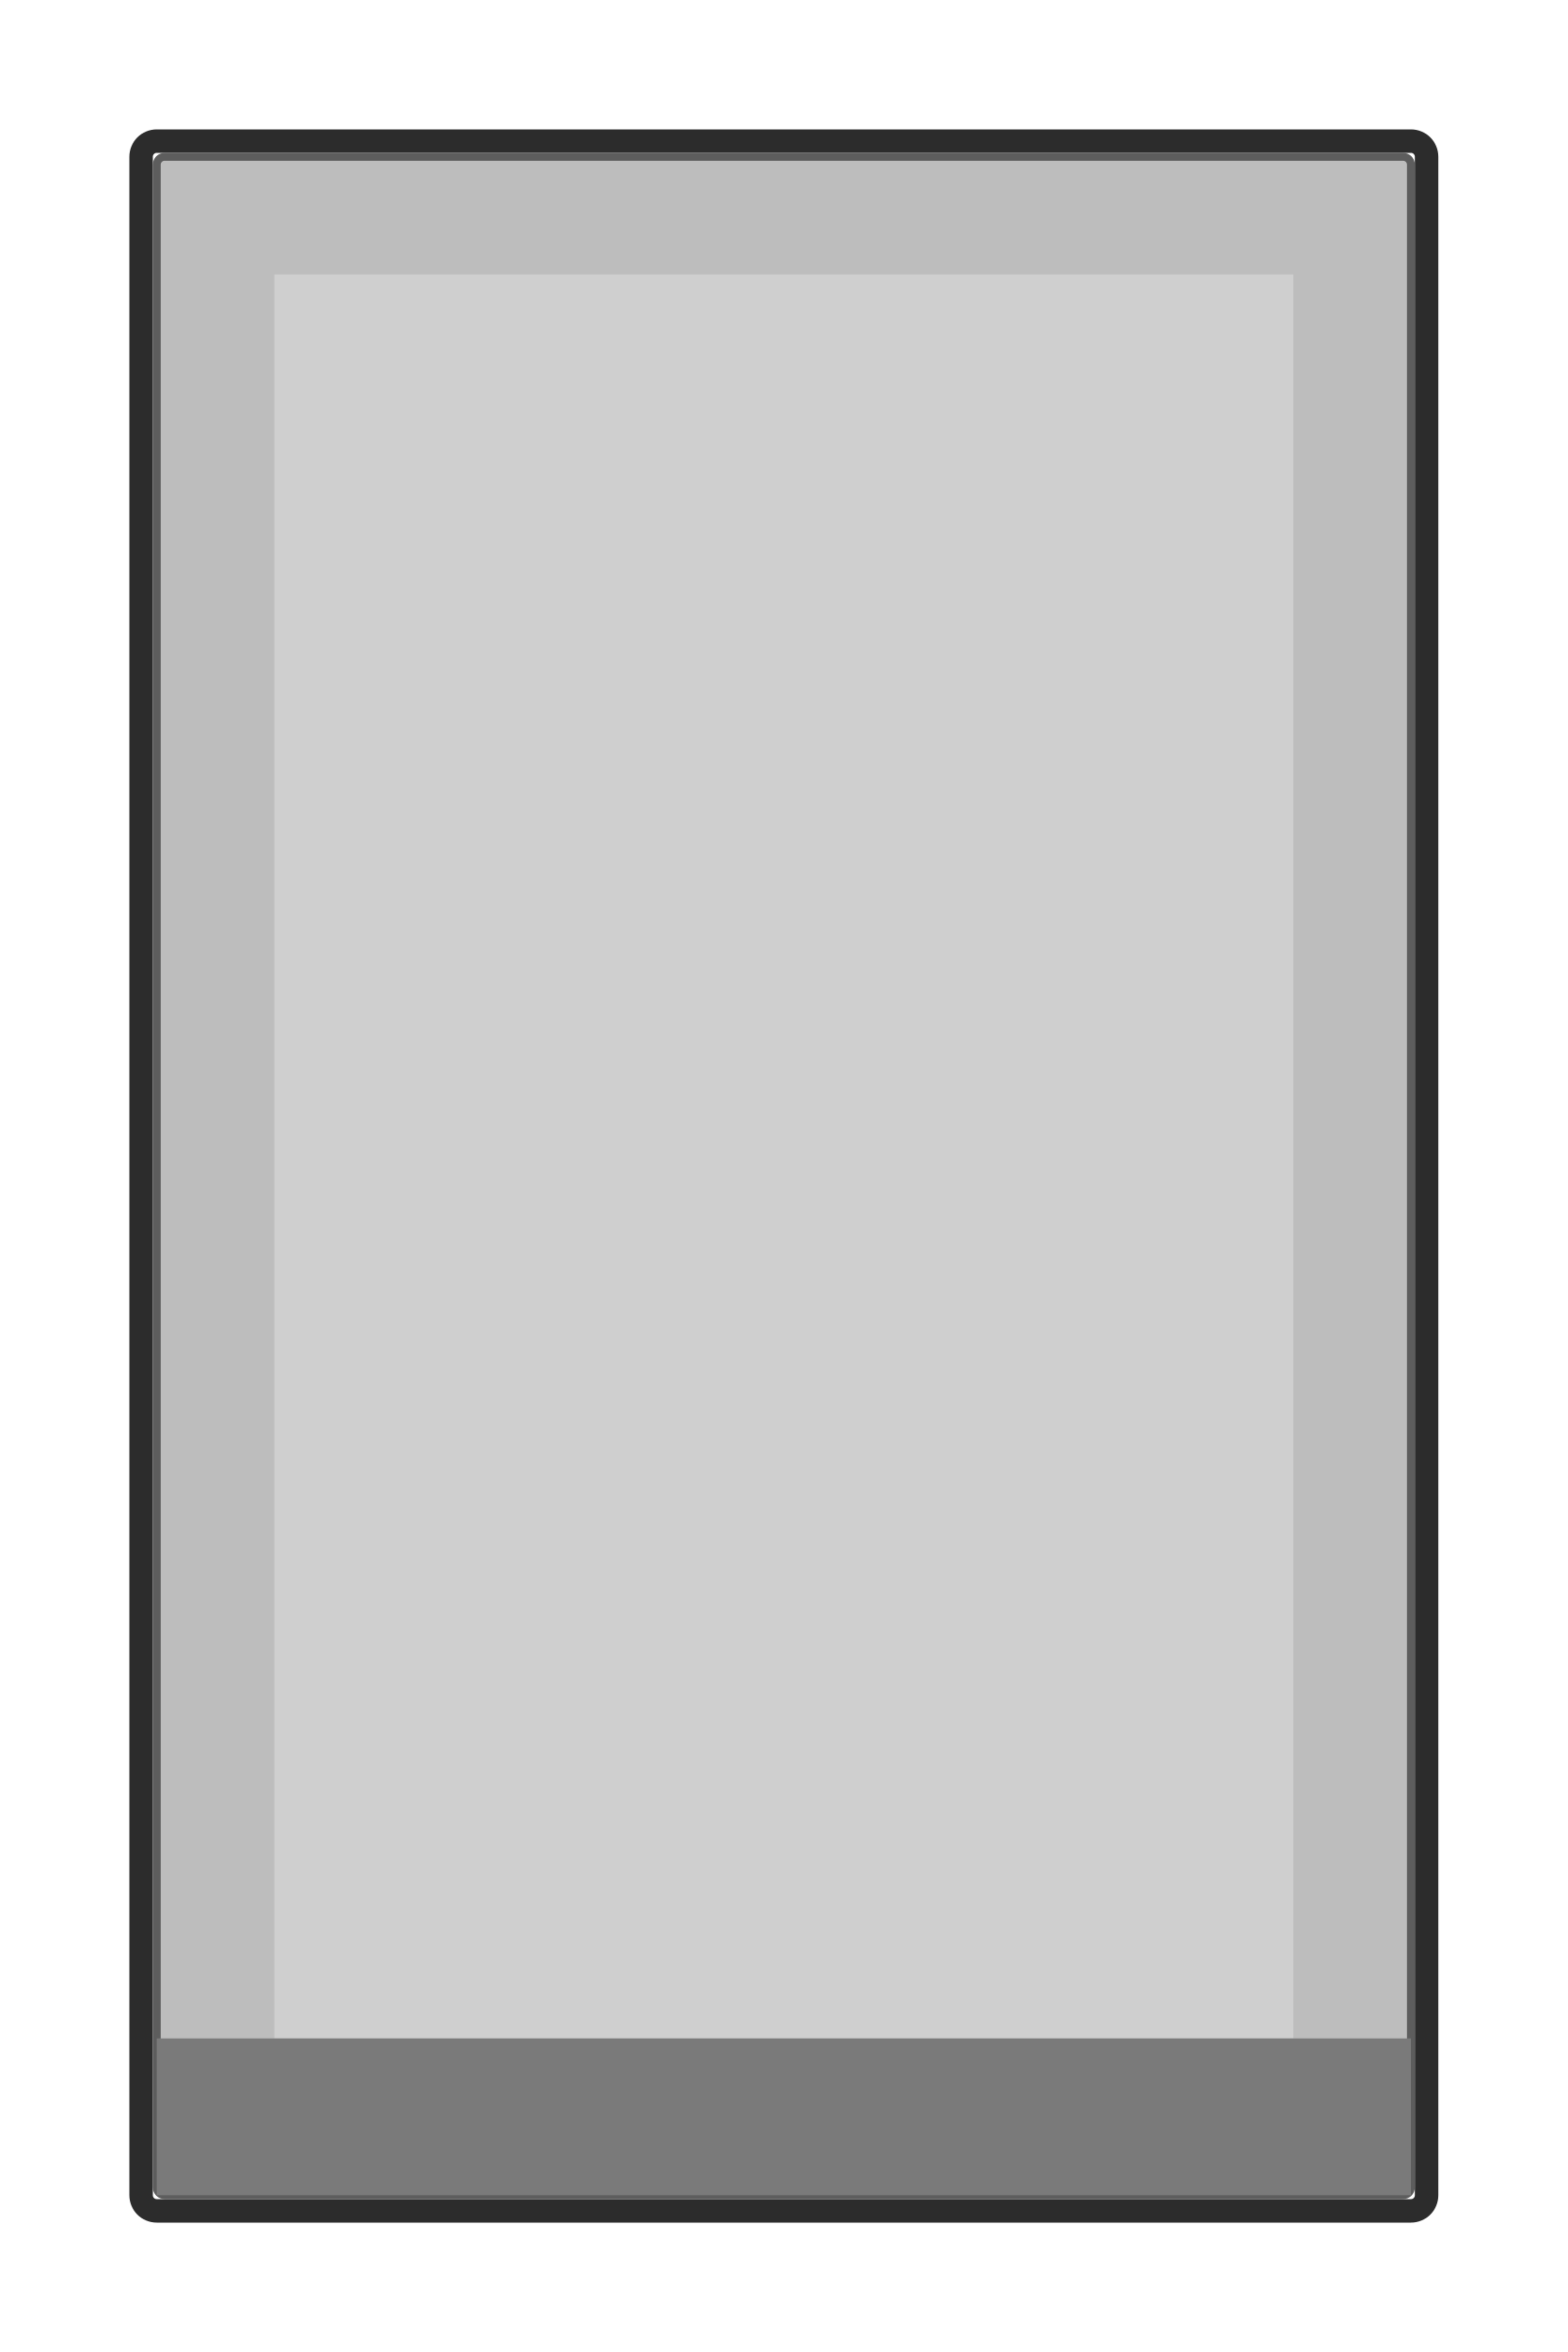
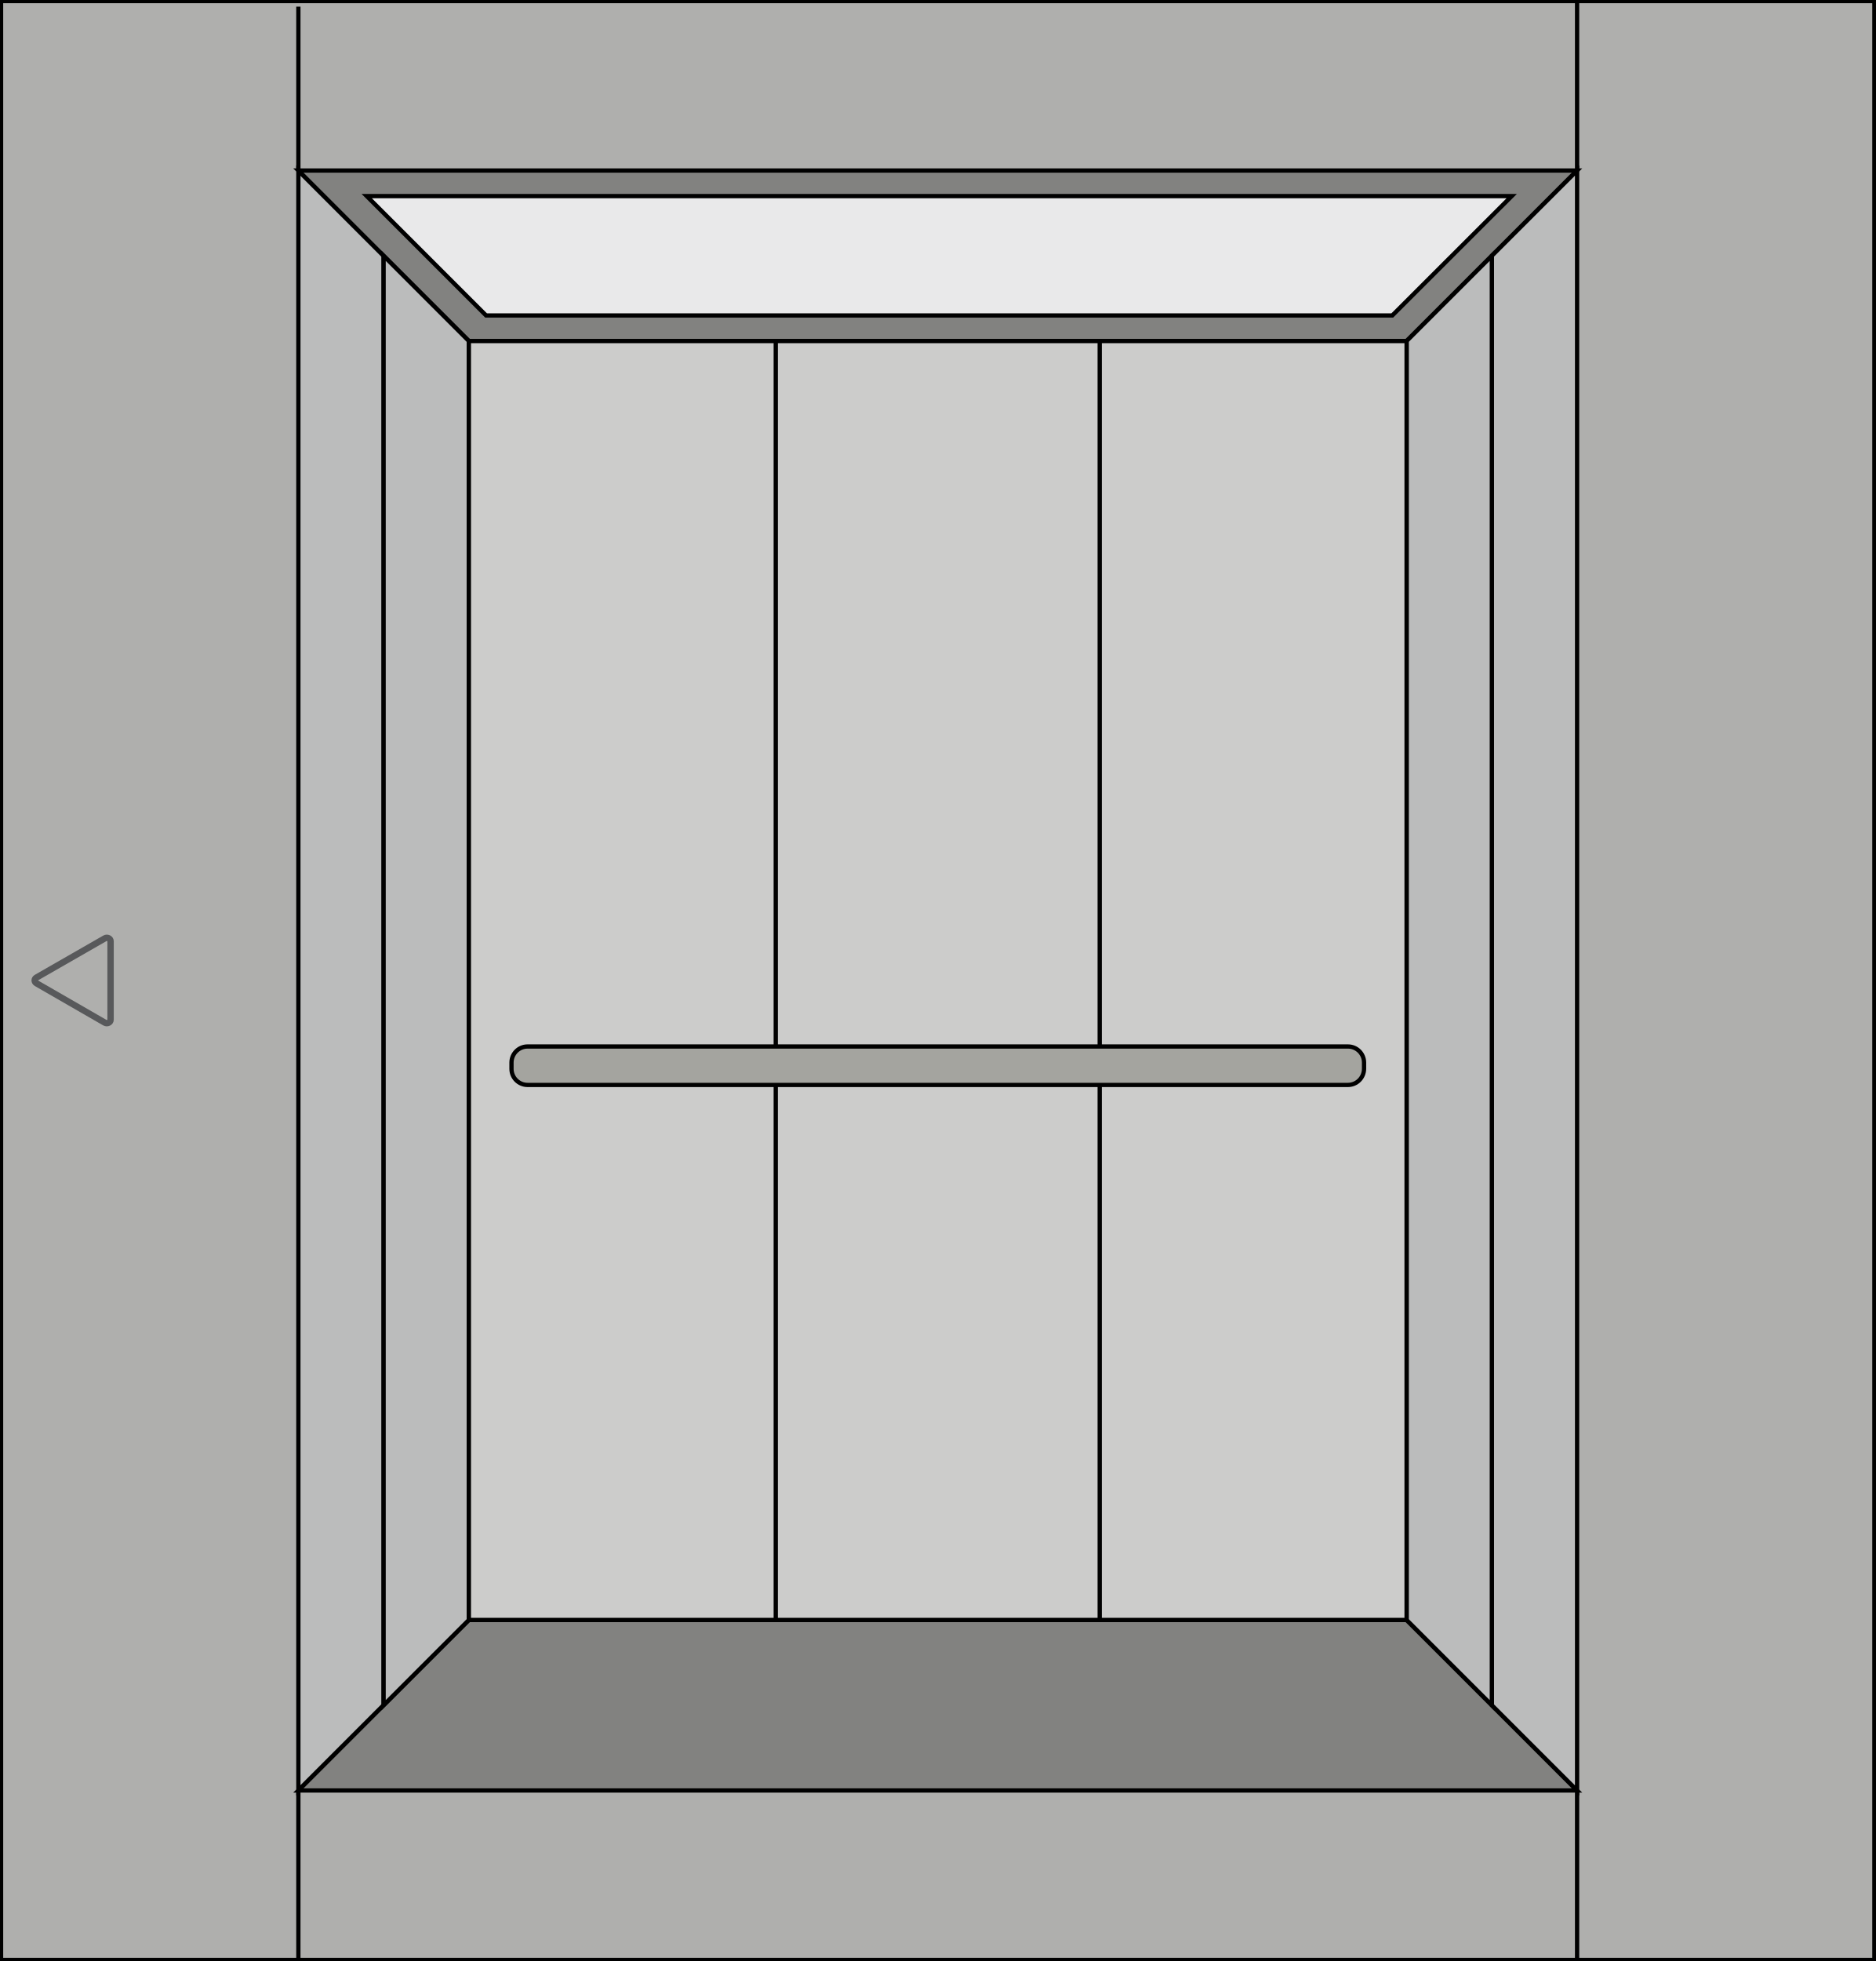
- <svg xmlns="http://www.w3.org/2000/svg" width="200" height="300" viewBox="0 0 200 300">
-   <rect x="18" y="18" width="164" height="264" rx="2" fill="none" stroke="#2c2c2c" stroke-width="3" />
-   <rect x="20" y="20" width="160" height="260" rx="1" fill="#bdbdbd" stroke="#5d5d5d" stroke-width="1" />
-   <rect x="35" y="35" width="130" height="225" fill="#cfcfcf" stroke="none" />
-   <rect x="20" y="260" width="160" height="20" fill="#7a7a7a" stroke="none" />
+ <svg xmlns="http://www.w3.org/2000/svg" version="1.1" x="0px" y="0px" viewBox="0 0 220 230" style="enable-background:new 0 0 220 230;" xml:space="preserve">
+   <style type="text/css">
+ 	.st0{fill:#AFAFAD;stroke:#000000;stroke-width:0.75;stroke-miterlimit:10;}
+ 	.st1{fill:#AFAFAD;stroke:#000000;stroke-miterlimit:10;}
+ 	.st2{fill:none;stroke:#000000;stroke-width:0.5;stroke-miterlimit:10;}
+ 	.st3{fill:#AFAFAD;stroke:#58595B;stroke-width:0.75;stroke-miterlimit:10;}
+ 	.st4{fill:#BBBCBC;stroke:#000000;stroke-width:0.5;stroke-miterlimit:10;}
+ 	.st5{fill:#828280;stroke:#000000;stroke-width:0.5;stroke-miterlimit:10;}
+ 	.st6{fill:#CCCCCB;stroke:#000000;stroke-width:0.5;stroke-miterlimit:10;}
+ 	.st7{fill:#A4A49F;stroke:#000000;stroke-width:0.5;stroke-miterlimit:10;}
+ 	.st8{fill:#E9E9EA;stroke:#000000;stroke-width:0.5;stroke-miterlimit:10;}
+ </style>
+   <g id="Layer_1">
+     <rect class="st0" width="220" height="230" />
+     <path class="st1" d="M-53.78,12.78" />
+     <line class="st2" x1="35" y1="0.78" x2="35" y2="20" />
+     <line class="st2" x1="185" y1="20" x2="185" y2="0" />
+     <line class="st2" x1="35" y1="210" x2="35" y2="230" />
+     <line class="st2" x1="185" y1="210" x2="185" y2="230" />
+     <path class="st3" d="M12.97,110.39v9.22c0,0.31-0.39,0.5-0.68,0.33l-8.02-4.62c-0.27-0.16-0.27-0.51,0-0.66l8.02-4.6   C12.58,109.89,12.97,110.07,12.97,110.39z" />
+   </g>
+   <g id="Layer_5">
+ </g>
+   <g id="Layer_2">
+     <polygon class="st4" points="45,30 45,200 35,210 35,20  " />
+     <polygon class="st5" points="185,20 165,40 55,40 35,20  " />
+     <polygon class="st5" points="185,210 35,210 55,190 55,40 165,40 165,190  " />
+     <polygon class="st4" points="185,20 185,210 175,200 175,30  " />
+     <polygon class="st4" points="55,40 55,190 45,200 45,30  " />
+     <polygon class="st4" points="175,30 175,200 165,190 165,40  " />
+     <line class="st2" x1="165" y1="190" x2="55" y2="190" />
+   </g>
+   <g id="Layer_3">
+     <rect x="55" y="40" class="st6" width="110" height="150" />
+     <line class="st2" x1="91" y1="40" x2="91" y2="190" />
+     <line class="st2" x1="129" y1="40" x2="129" y2="190" />
+   </g>
+   <g id="Layer_4">
+     <path class="st7" d="M158.11,127.25H61.89c-1.04,0-1.89-0.84-1.89-1.89v-0.73c0-1.04,0.84-1.89,1.89-1.89h96.23   c1.04,0,1.89,0.84,1.89,1.89v0.73C160,126.41,159.16,127.25,158.11,127.25z" />
+   </g>
+   <g id="Layer_6">
+     <polygon class="st8" points="177.33,23 163.32,37 57.02,37 43.02,23  " />
+   </g>
</svg>
